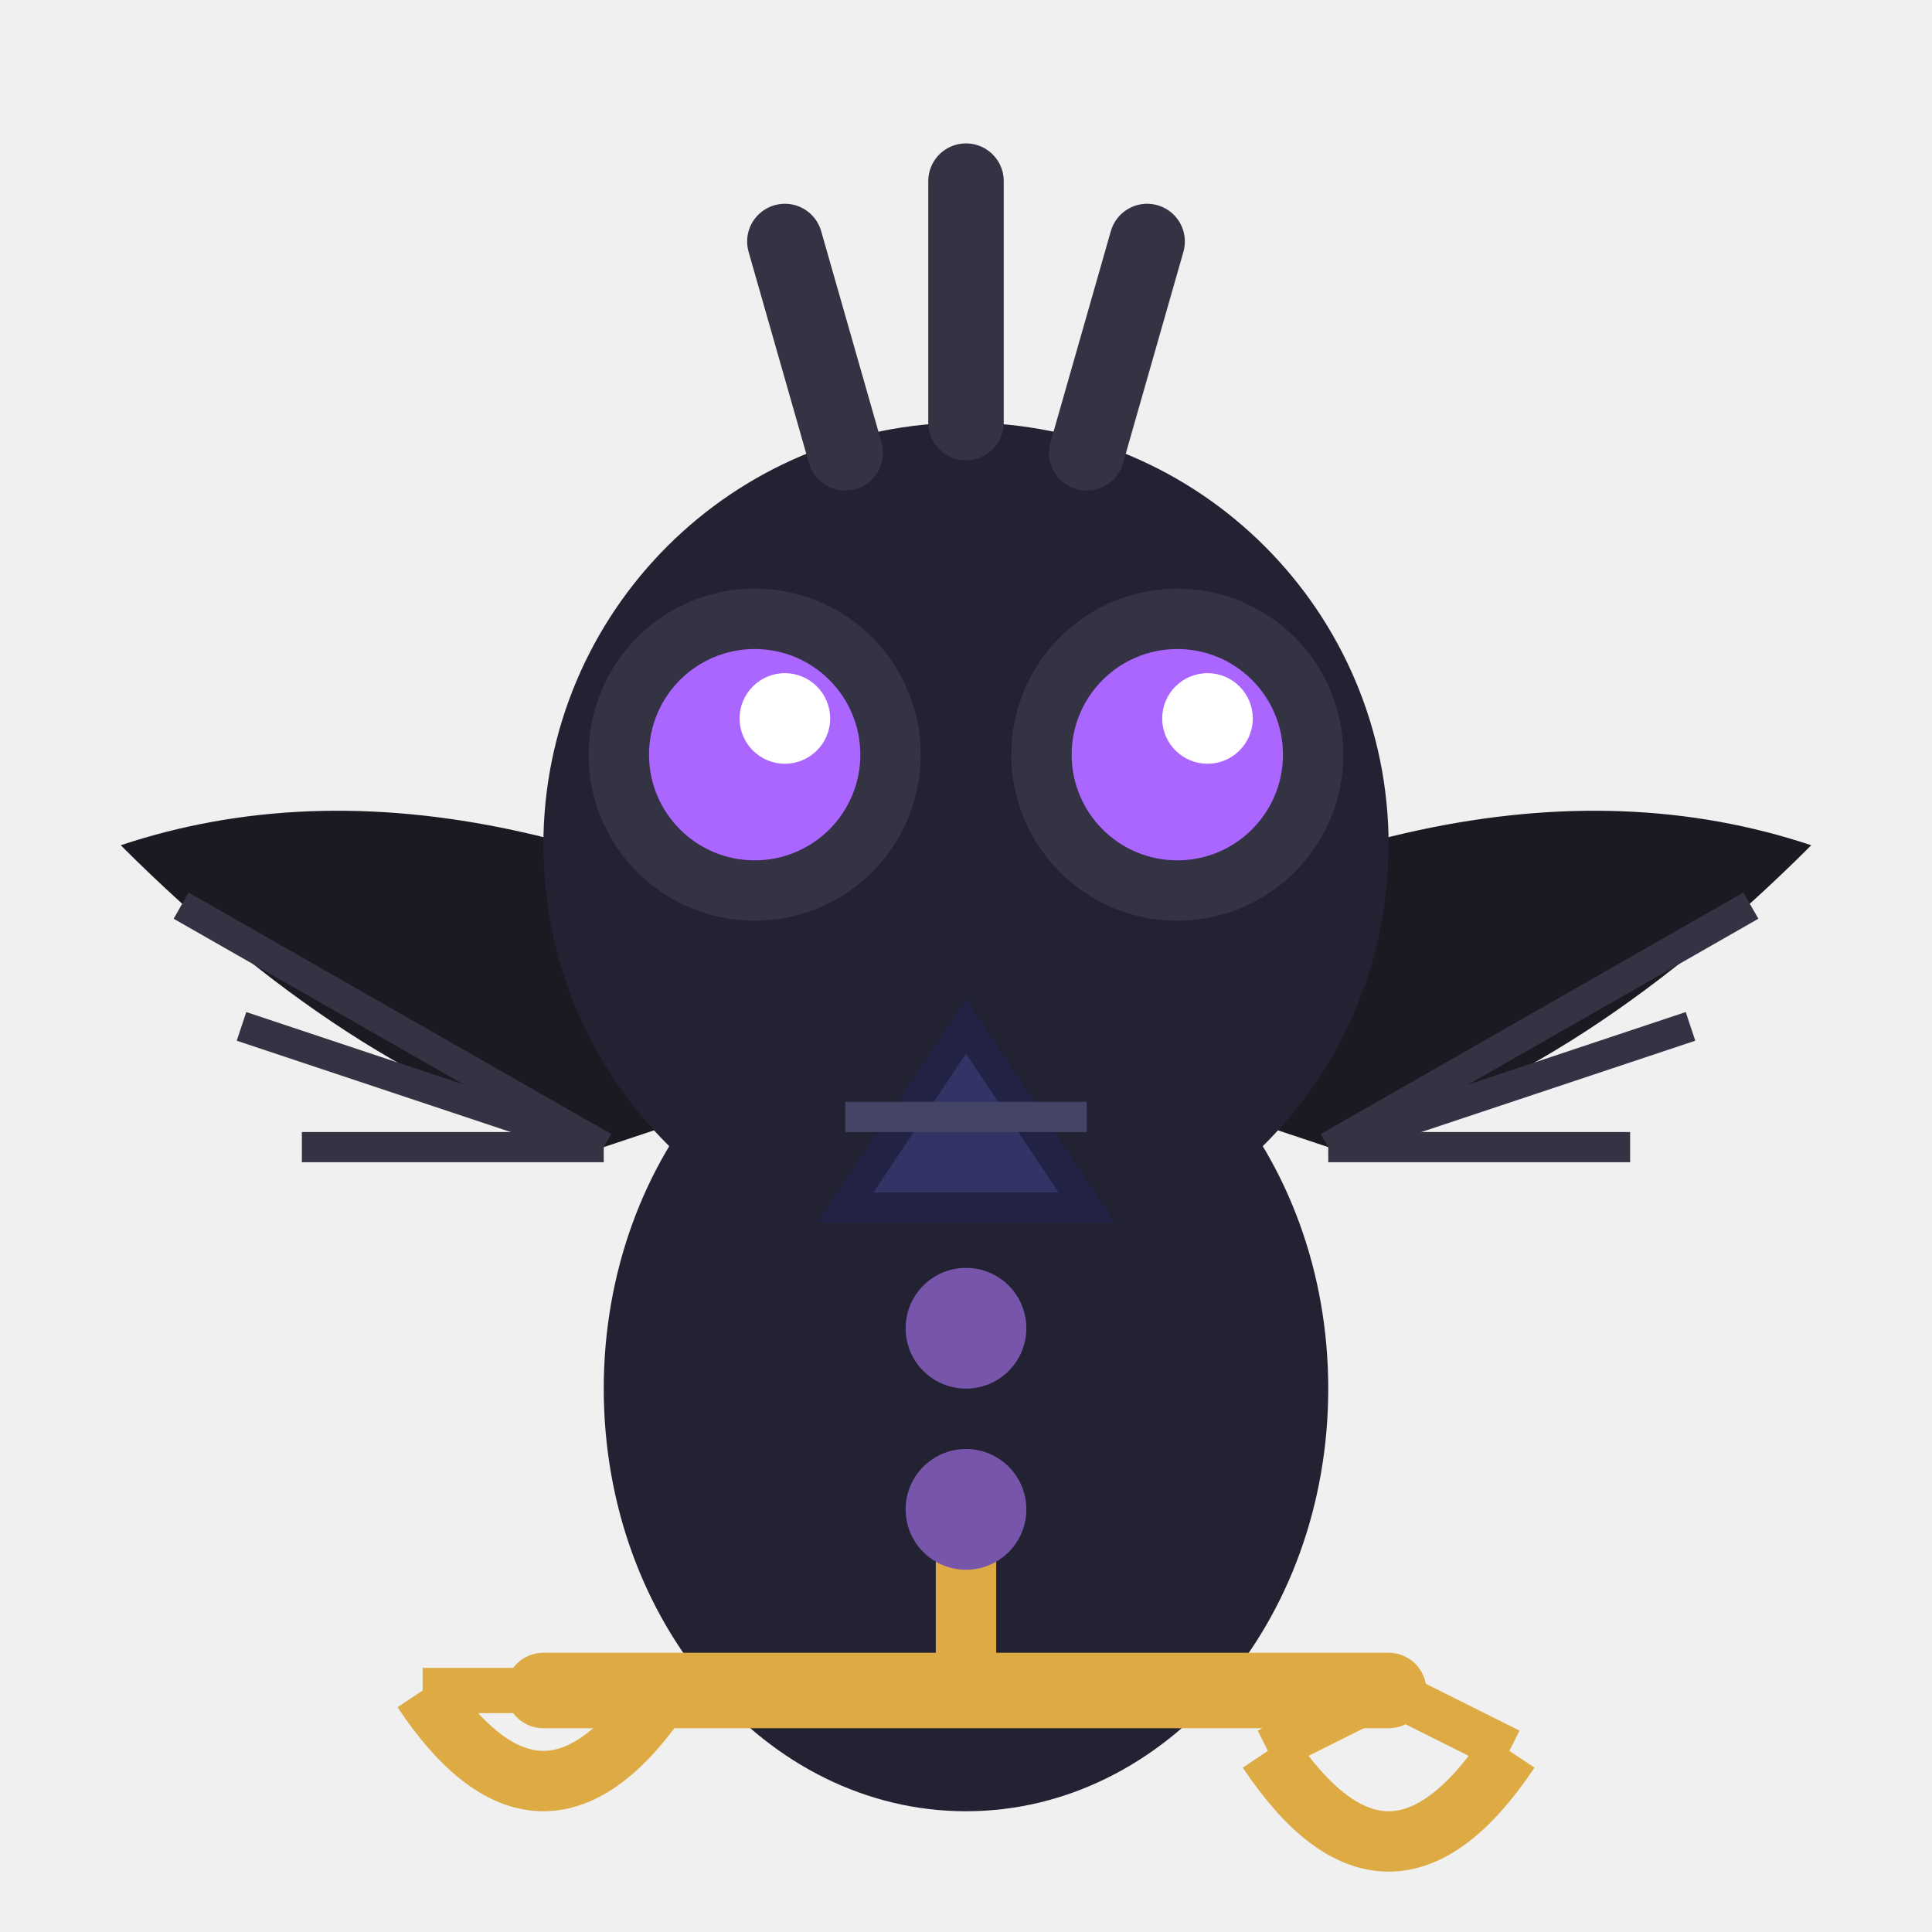
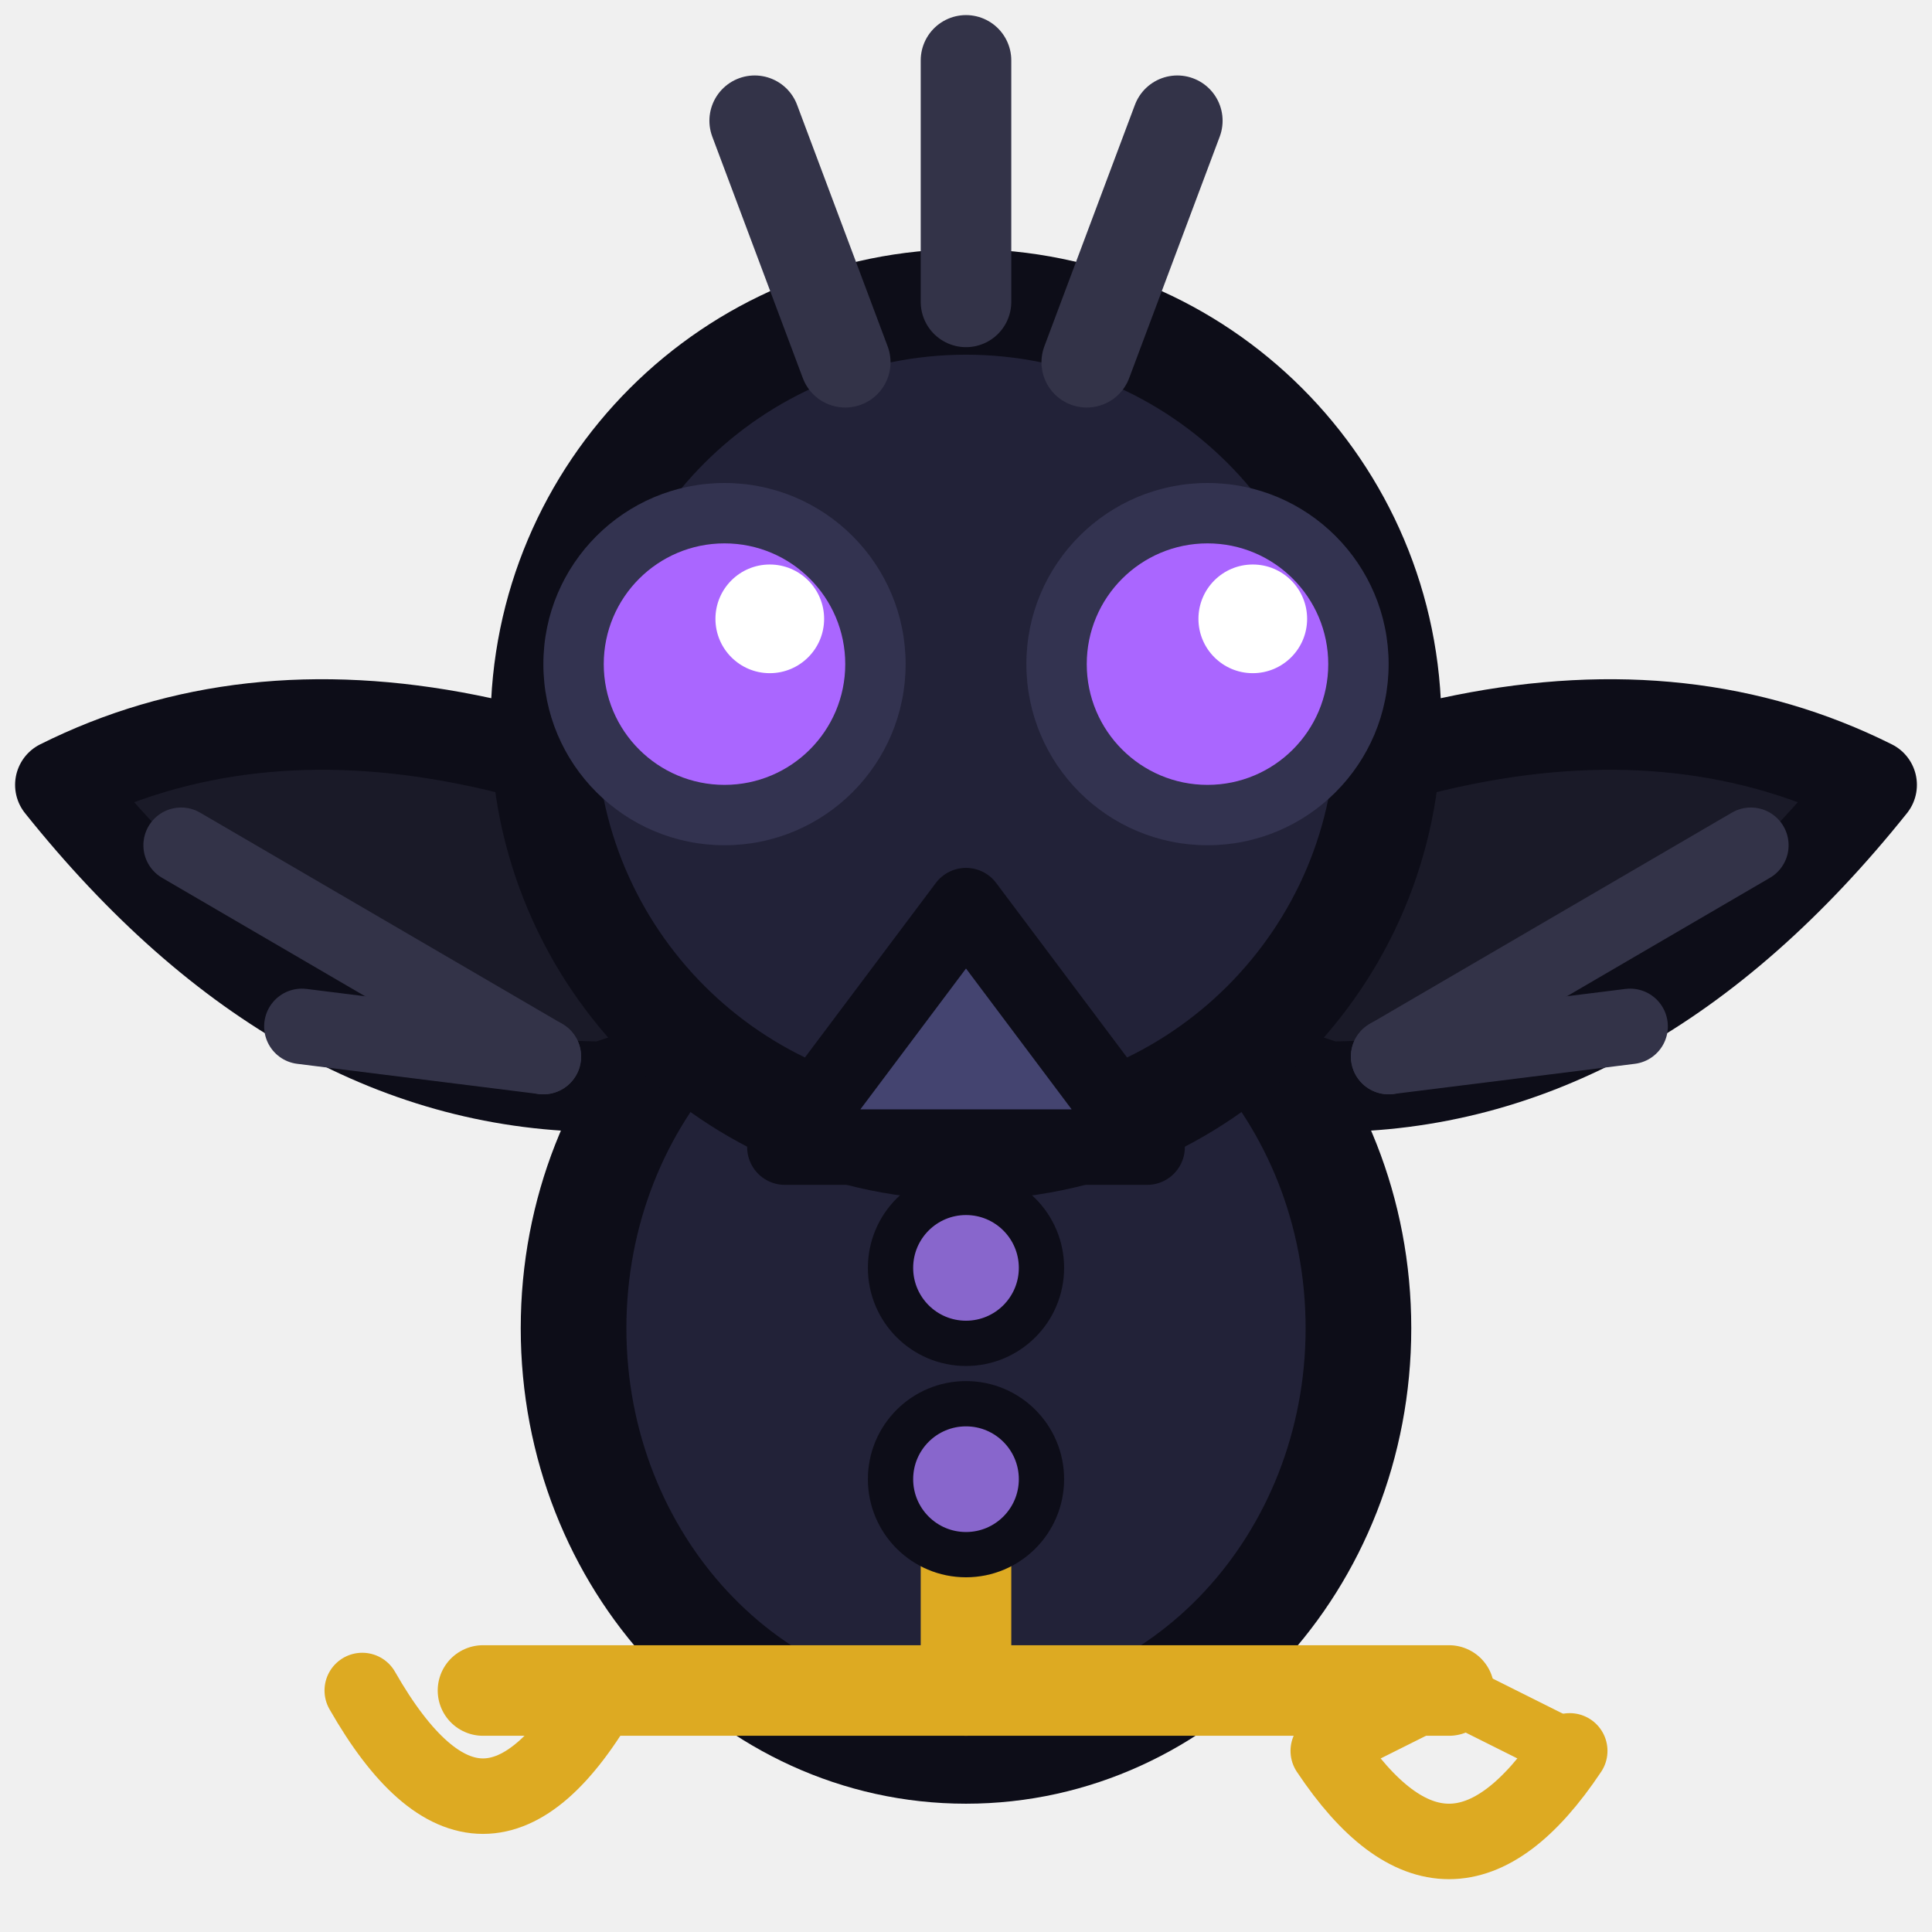
<svg xmlns="http://www.w3.org/2000/svg" viewBox="0 0 64 64">
-   <path d="M32,34 Q16,24 4,28 Q12,36 20,38 Z" fill="#1A1A22" />
-   <path d="M32,34 Q48,24 60,28 Q52,36 44,38 Z" fill="#1A1A22" />
-   <line x1="20" y1="38" x2="6" y2="30" stroke="#333344" stroke-width="1" />
-   <line x1="20" y1="38" x2="8" y2="34" stroke="#333344" stroke-width="1" />
-   <line x1="20" y1="38" x2="10" y2="38" stroke="#333344" stroke-width="1" />
-   <line x1="44" y1="38" x2="58" y2="30" stroke="#333344" stroke-width="1" />
-   <line x1="44" y1="38" x2="56" y2="34" stroke="#333344" stroke-width="1" />
-   <line x1="44" y1="38" x2="54" y2="38" stroke="#333344" stroke-width="1" />
-   <ellipse cx="32" cy="46" rx="12" ry="14" fill="#222233" />
-   <circle cx="32" cy="28" r="14" fill="#222233" />
-   <polygon points="32,34 28,40 36,40" fill="#333366" stroke="#222244" stroke-width="1" />
-   <line x1="28" y1="37" x2="36" y2="37" stroke="#444466" stroke-width="1" />
-   <circle cx="25" cy="25" r="5.5" fill="#333344" />
-   <circle cx="39" cy="25" r="5.5" fill="#333344" />
-   <circle cx="25" cy="25" r="3.5" fill="#AA66FF" />
-   <circle cx="39" cy="25" r="3.5" fill="#AA66FF" />
-   <circle cx="26" cy="23.8" r="1.5" fill="white" />
-   <circle cx="40" cy="23.8" r="1.5" fill="white" />
-   <line x1="18" y1="56" x2="46" y2="56" stroke="#DDAA44" stroke-width="2.5" stroke-linecap="round" />
-   <line x1="32" y1="50" x2="32" y2="56" stroke="#DDAA44" stroke-width="2" stroke-linecap="round" />
-   <path d="M14,56 Q18,62 22,56" fill="none" stroke="#DDAA44" stroke-width="2" />
-   <line x1="18" y1="56" x2="14" y2="56" stroke="#DDAA44" stroke-width="1.5" />
-   <line x1="18" y1="56" x2="22" y2="56" stroke="#DDAA44" stroke-width="1.5" />
-   <path d="M42,58 Q46,64 50,58" fill="none" stroke="#DDAA44" stroke-width="2" />
-   <line x1="46" y1="56" x2="42" y2="58" stroke="#DDAA44" stroke-width="1.5" />
-   <line x1="46" y1="56" x2="50" y2="58" stroke="#DDAA44" stroke-width="1.5" />
-   <circle cx="32" cy="44" r="2" fill="#7755AA" />
-   <circle cx="32" cy="50" r="2" fill="#7755AA" />
-   <line x1="28" y1="15" x2="26" y2="8" stroke="#333344" stroke-width="2.5" stroke-linecap="round" />
-   <line x1="32" y1="14" x2="32" y2="6" stroke="#333344" stroke-width="2.5" stroke-linecap="round" />
-   <line x1="36" y1="15" x2="38" y2="8" stroke="#333344" stroke-width="2.5" stroke-linecap="round" />
+   <path d="M32,32 Q14,20 2,26 Q10,36 20,36 Z" fill="#1A1A28" stroke="#0D0D18" stroke-width="3" stroke-linejoin="round" />
+   <path d="M32,32 Q50,20 62,26 Q54,36 44,36 Z" fill="#1A1A28" stroke="#0D0D18" stroke-width="3" stroke-linejoin="round" />
+   <line x1="18" y1="35" x2="6" y2="28" stroke="#333348" stroke-width="2.5" stroke-linecap="round" />
+   <line x1="18" y1="35" x2="10" y2="34" stroke="#333348" stroke-width="2.5" stroke-linecap="round" />
+   <line x1="46" y1="35" x2="58" y2="28" stroke="#333348" stroke-width="2.5" stroke-linecap="round" />
+   <line x1="46" y1="35" x2="54" y2="34" stroke="#333348" stroke-width="2.5" stroke-linecap="round" />
+   <ellipse cx="32" cy="44" rx="13" ry="14" fill="#222238" stroke="#0D0D18" stroke-width="3.5" />
+   <circle cx="32" cy="24" r="14" fill="#222238" stroke="#0D0D18" stroke-width="3.5" />
+   <polygon points="32,30 26,38 38,38" fill="#444470" stroke="#0D0D18" stroke-width="2.5" stroke-linejoin="round" />
+   <circle cx="24" cy="22" r="6" fill="#333350" />
+   <circle cx="40" cy="22" r="6" fill="#333350" />
+   <circle cx="24" cy="22" r="4" fill="#AA66FF" />
+   <circle cx="40" cy="22" r="4" fill="#AA66FF" />
+   <circle cx="25.5" cy="20.5" r="1.8" fill="white" />
+   <circle cx="41.5" cy="20.5" r="1.8" fill="white" />
+   <line x1="28" y1="12" x2="25" y2="4" stroke="#333348" stroke-width="3" stroke-linecap="round" />
+   <line x1="32" y1="10" x2="32" y2="2" stroke="#333348" stroke-width="3" stroke-linecap="round" />
+   <line x1="36" y1="12" x2="39" y2="4" stroke="#333348" stroke-width="3" stroke-linecap="round" />
+   <line x1="16" y1="56" x2="48" y2="56" stroke="#DDAA22" stroke-width="3" stroke-linecap="round" />
+   <line x1="32" y1="50" x2="32" y2="56" stroke="#DDAA22" stroke-width="3" stroke-linecap="round" />
+   <path d="M12,56 Q16,63 20,56" fill="none" stroke="#DDAA22" stroke-width="2.5" stroke-linecap="round" />
+   <path d="M44,58 Q48,64 52,58" fill="none" stroke="#DDAA22" stroke-width="2.5" stroke-linecap="round" />
+   <line x1="48" y1="56" x2="44" y2="58" stroke="#DDAA22" stroke-width="2" />
+   <line x1="48" y1="56" x2="52" y2="58" stroke="#DDAA22" stroke-width="2" />
+   <circle cx="32" cy="42" r="2.5" fill="#8866CC" stroke="#0D0D18" stroke-width="1.5" />
+   <circle cx="32" cy="49" r="2.5" fill="#8866CC" stroke="#0D0D18" stroke-width="1.5" />
</svg>
